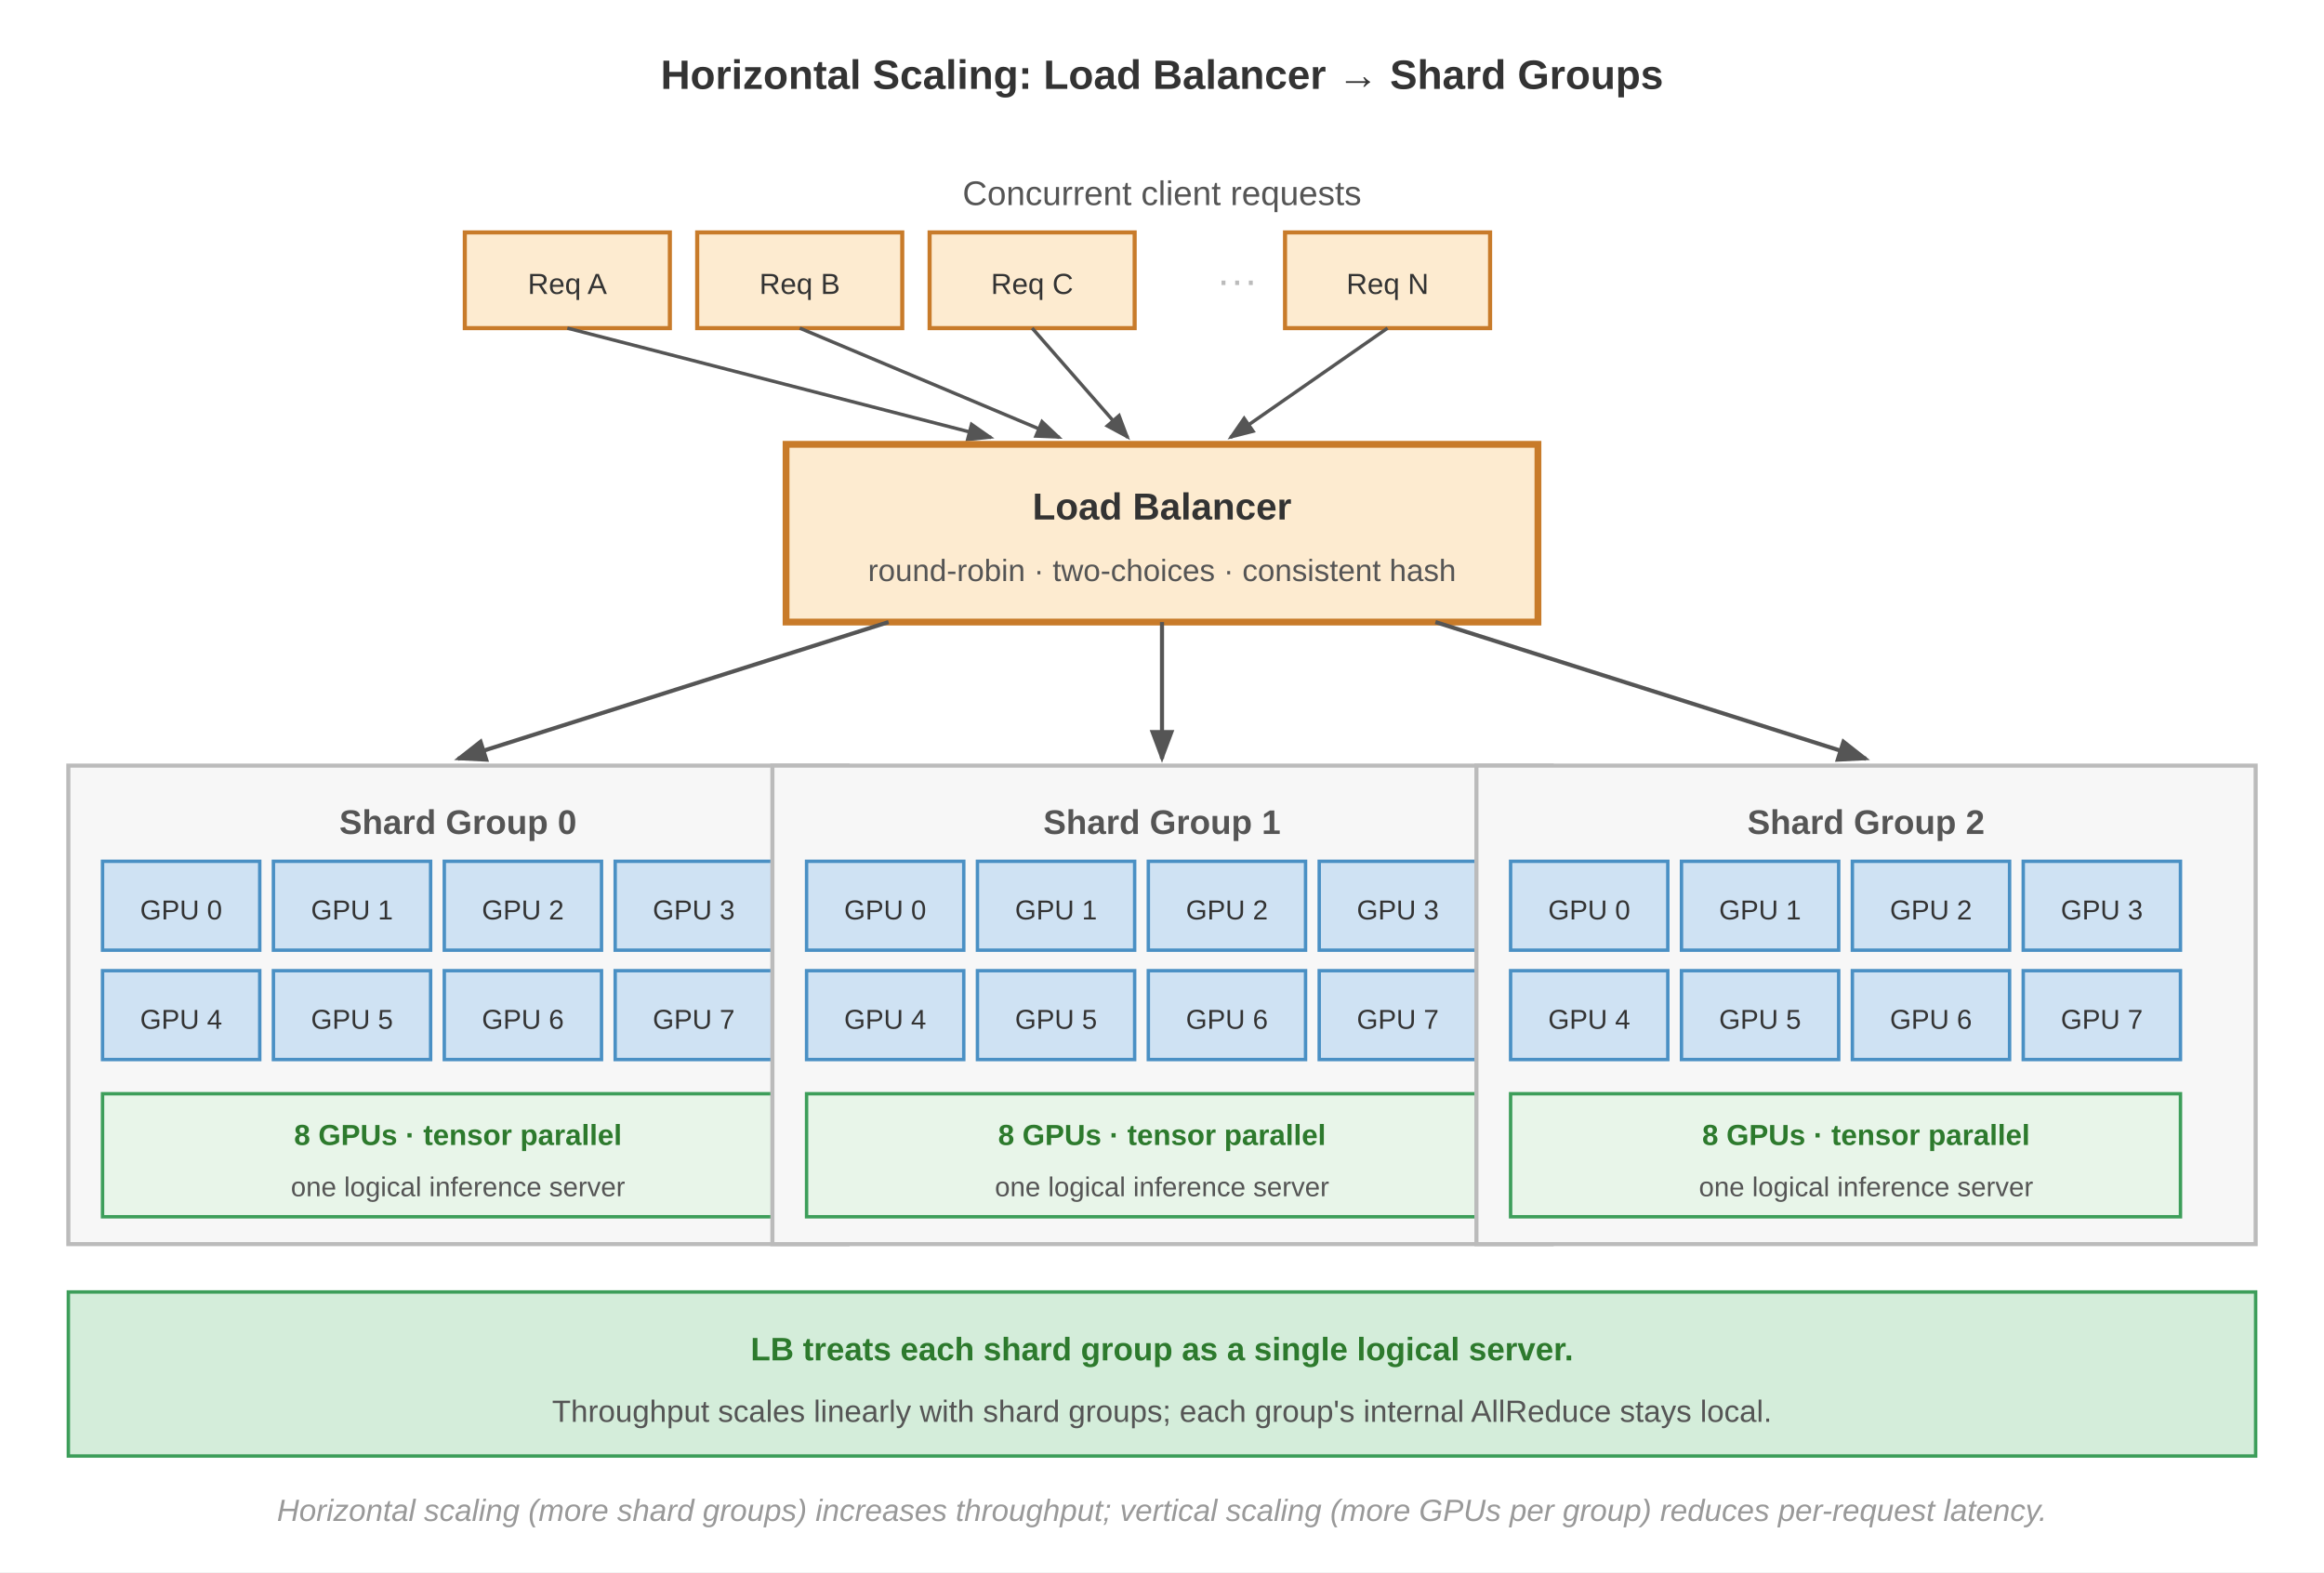
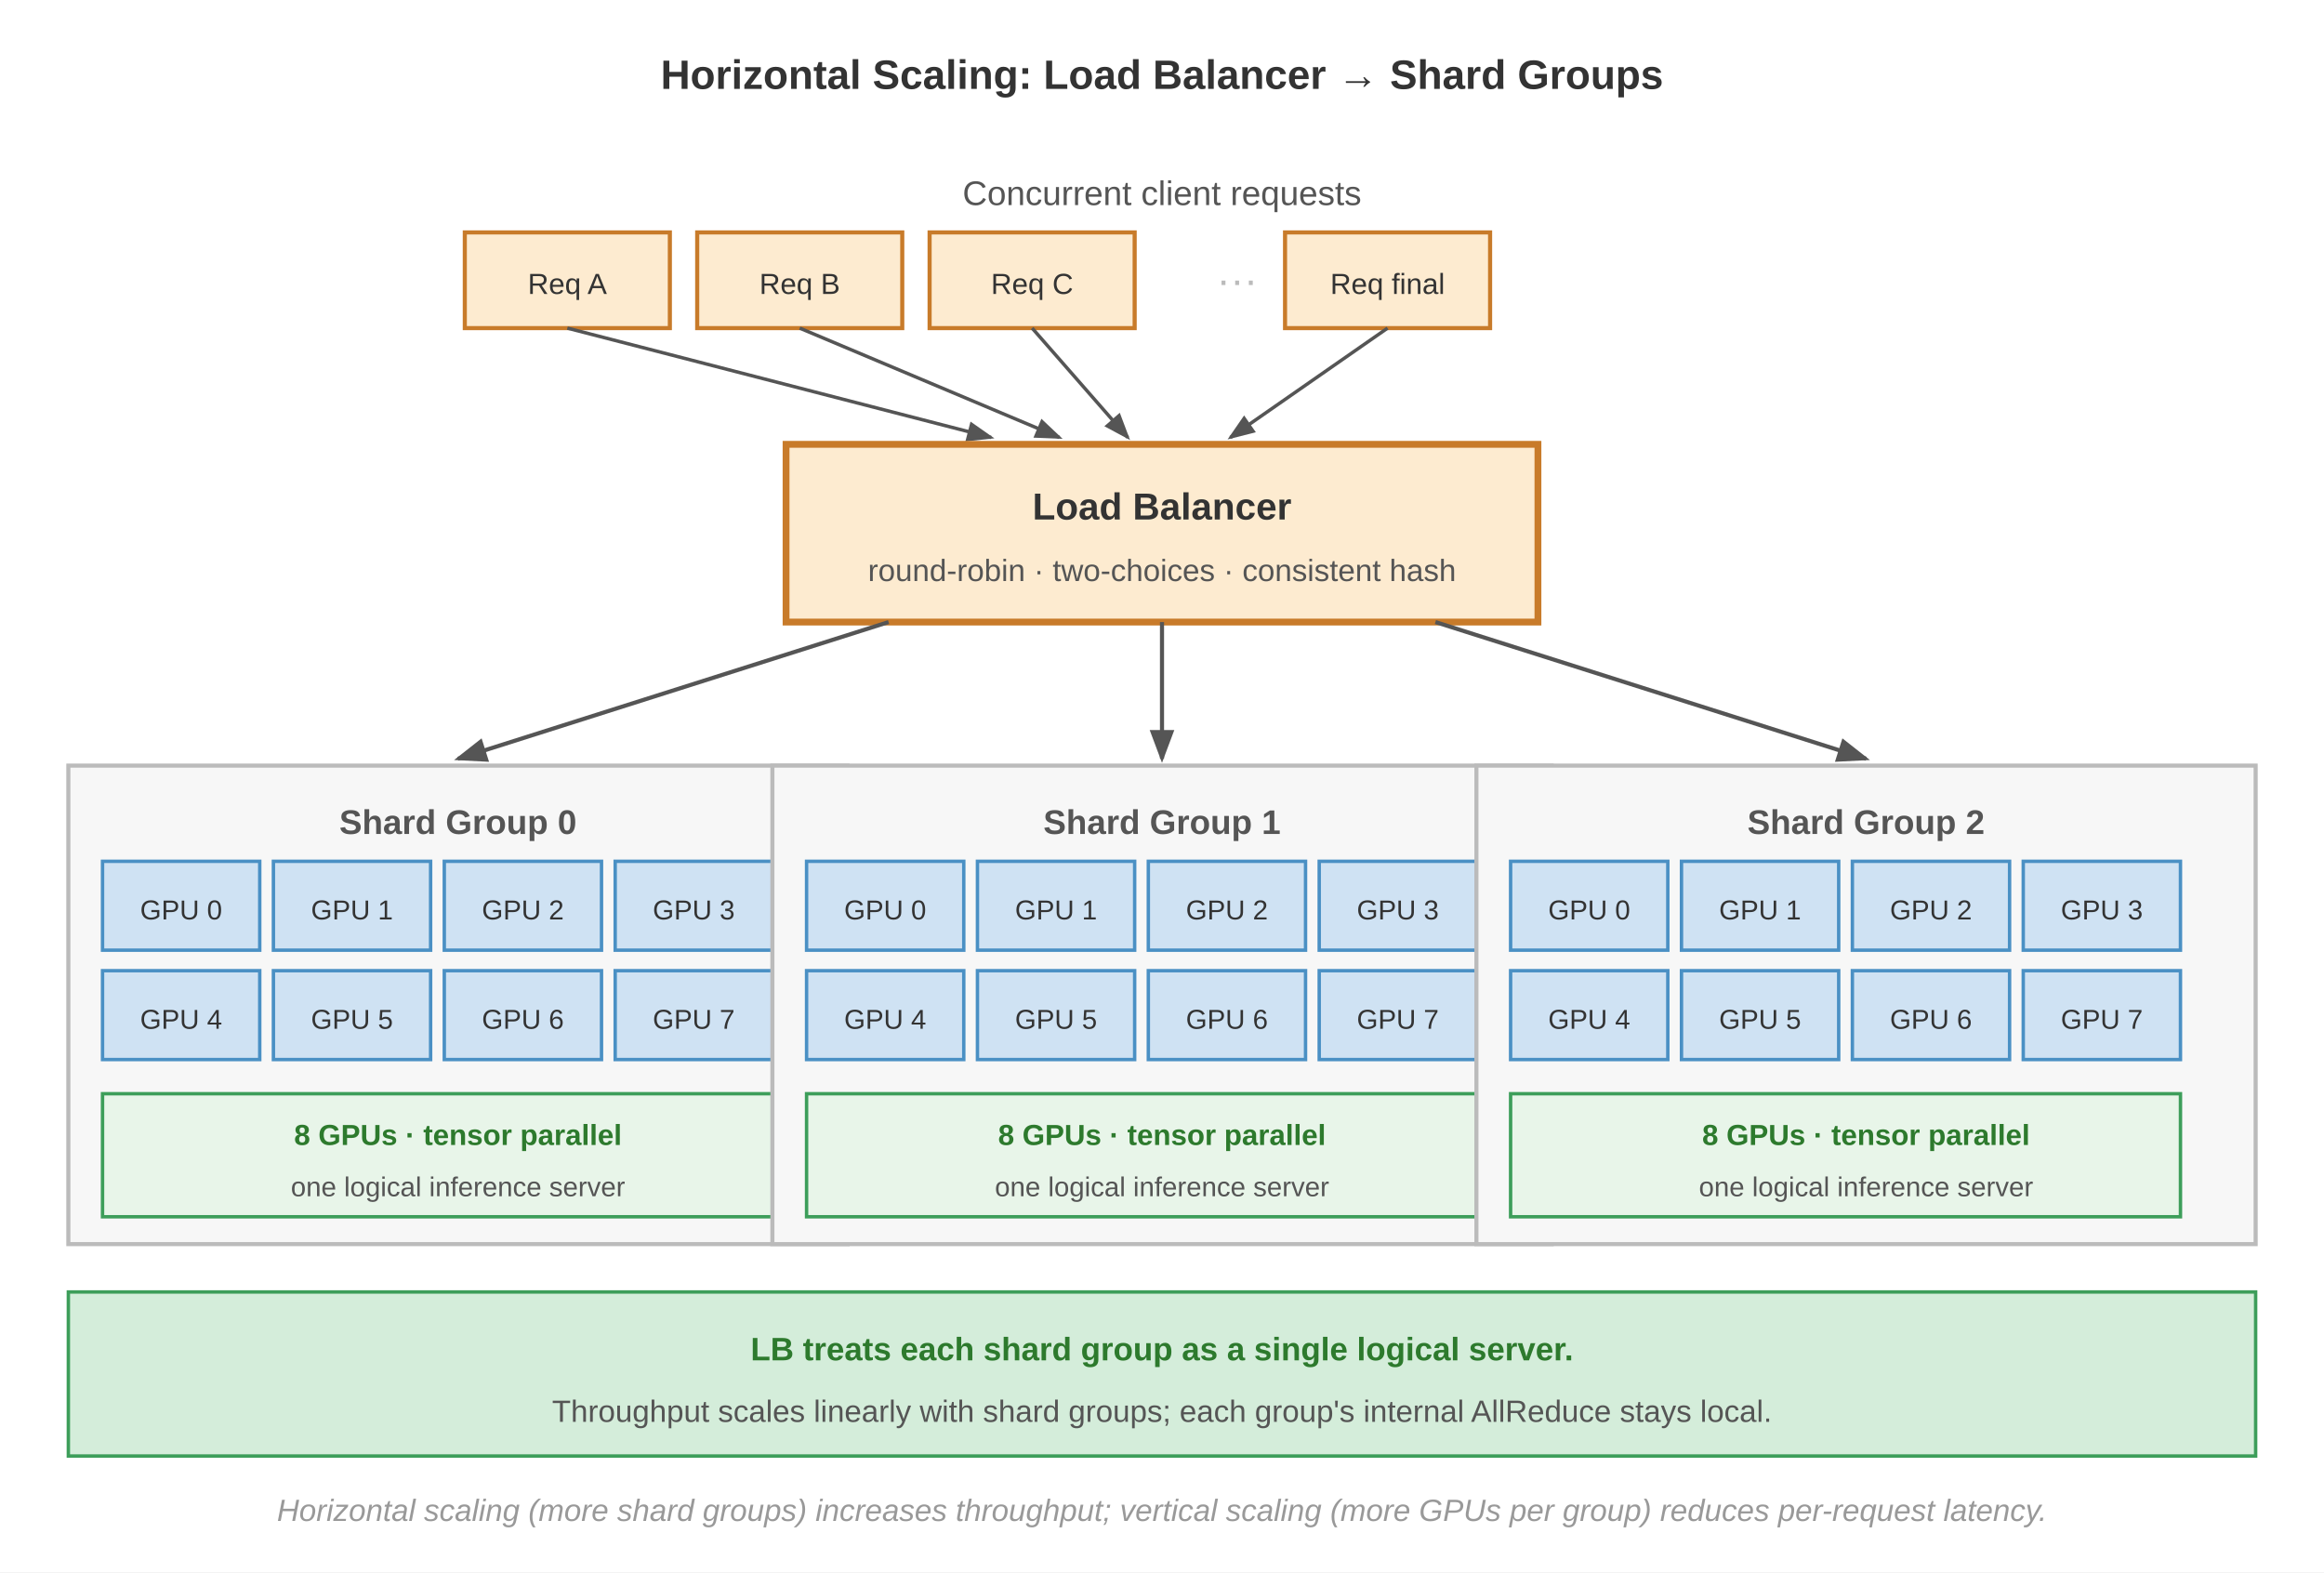
<svg xmlns="http://www.w3.org/2000/svg" font-family="Arial, Helvetica, sans-serif" viewBox="0 0 680 460">
  <defs>
    <marker id="arrow" markerWidth="8" markerHeight="6" refX="7" refY="3" orient="auto">
      <path d="M0,0 L8,3 L0,6 Z" fill="#555" />
    </marker>
    <marker id="arrow-green" markerWidth="8" markerHeight="6" refX="7" refY="3" orient="auto">
      <path d="M0,0 L8,3 L0,6 Z" fill="#3d9e5a" />
    </marker>
  </defs>
  <rect width="680" height="460" fill="#fff" />
  <text x="340" y="26" text-anchor="middle" font-size="12" font-weight="700" fill="#333">Horizontal Scaling: Load Balancer → Shard Groups</text>
  <text x="340" y="60" text-anchor="middle" font-size="10" fill="#555">Concurrent client requests</text>
  <rect x="136" y="68" width="60" height="28" fill="#fdebd0" stroke="#c87b2a" stroke-width="1.2" />
  <text x="166" y="86" text-anchor="middle" font-size="8.5" fill="#333">Req A</text>
  <rect x="204" y="68" width="60" height="28" fill="#fdebd0" stroke="#c87b2a" stroke-width="1.2" />
  <text x="234" y="86" text-anchor="middle" font-size="8.5" fill="#333">Req B</text>
  <rect x="272" y="68" width="60" height="28" fill="#fdebd0" stroke="#c87b2a" stroke-width="1.2" />
  <text x="302" y="86" text-anchor="middle" font-size="8.5" fill="#333">Req C</text>
  <text x="356" y="86" font-size="12" fill="#bbb">···</text>
  <rect x="376" y="68" width="60" height="28" fill="#fdebd0" stroke="#c87b2a" stroke-width="1.2" />
-   <text x="406" y="86" text-anchor="middle" font-size="8.5" fill="#333">Req N</text>
+   <text x="406" y="86" text-anchor="middle" font-size="8.5" fill="#333">Req final</text>
  <line x1="166" y1="96" x2="290" y2="128" stroke="#555" stroke-width="1" marker-end="url(#arrow)" />
  <line x1="234" y1="96" x2="310" y2="128" stroke="#555" stroke-width="1" marker-end="url(#arrow)" />
  <line x1="302" y1="96" x2="330" y2="128" stroke="#555" stroke-width="1" marker-end="url(#arrow)" />
  <line x1="406" y1="96" x2="360" y2="128" stroke="#555" stroke-width="1" marker-end="url(#arrow)" />
  <rect x="230" y="130" width="220" height="52" fill="#fdebd0" stroke="#c87b2a" stroke-width="2" />
  <text x="340" y="152" text-anchor="middle" font-size="11" font-weight="700" fill="#333">Load Balancer</text>
  <text x="340" y="170" text-anchor="middle" font-size="9" fill="#555">round-robin · two-choices · consistent hash</text>
  <line x1="260" y1="182" x2="134" y2="222" stroke="#555" stroke-width="1.2" marker-end="url(#arrow)" />
  <line x1="340" y1="182" x2="340" y2="222" stroke="#555" stroke-width="1.2" marker-end="url(#arrow)" />
  <line x1="420" y1="182" x2="546" y2="222" stroke="#555" stroke-width="1.2" marker-end="url(#arrow)" />
  <rect x="20" y="224" width="228" height="140" fill="#f7f7f7" stroke="#bbb" stroke-width="1.2" />
  <text x="134" y="244" text-anchor="middle" font-size="10" font-weight="700" fill="#555">Shard Group 0</text>
  <rect x="30" y="252" width="46" height="26" fill="#cfe2f3" stroke="#4a90c4" stroke-width="1" />
  <text x="53" y="269" text-anchor="middle" font-size="8" fill="#333">GPU 0</text>
  <rect x="80" y="252" width="46" height="26" fill="#cfe2f3" stroke="#4a90c4" stroke-width="1" />
  <text x="103" y="269" text-anchor="middle" font-size="8" fill="#333">GPU 1</text>
  <rect x="130" y="252" width="46" height="26" fill="#cfe2f3" stroke="#4a90c4" stroke-width="1" />
  <text x="153" y="269" text-anchor="middle" font-size="8" fill="#333">GPU 2</text>
  <rect x="180" y="252" width="46" height="26" fill="#cfe2f3" stroke="#4a90c4" stroke-width="1" />
  <text x="203" y="269" text-anchor="middle" font-size="8" fill="#333">GPU 3</text>
  <rect x="30" y="284" width="46" height="26" fill="#cfe2f3" stroke="#4a90c4" stroke-width="1" />
  <text x="53" y="301" text-anchor="middle" font-size="8" fill="#333">GPU 4</text>
  <rect x="80" y="284" width="46" height="26" fill="#cfe2f3" stroke="#4a90c4" stroke-width="1" />
  <text x="103" y="301" text-anchor="middle" font-size="8" fill="#333">GPU 5</text>
  <rect x="130" y="284" width="46" height="26" fill="#cfe2f3" stroke="#4a90c4" stroke-width="1" />
  <text x="153" y="301" text-anchor="middle" font-size="8" fill="#333">GPU 6</text>
  <rect x="180" y="284" width="46" height="26" fill="#cfe2f3" stroke="#4a90c4" stroke-width="1" />
  <text x="203" y="301" text-anchor="middle" font-size="8" fill="#333">GPU 7</text>
  <rect x="30" y="320" width="196" height="36" fill="#e8f5e9" stroke="#3d9e5a" stroke-width="1" />
  <text x="134" y="335" text-anchor="middle" font-size="8.5" font-weight="600" fill="#2d7a2d">8 GPUs · tensor parallel</text>
  <text x="134" y="350" text-anchor="middle" font-size="8" fill="#555">one logical inference server</text>
  <rect x="226" y="224" width="228" height="140" fill="#f7f7f7" stroke="#bbb" stroke-width="1.2" />
  <text x="340" y="244" text-anchor="middle" font-size="10" font-weight="700" fill="#555">Shard Group 1</text>
  <rect x="236" y="252" width="46" height="26" fill="#cfe2f3" stroke="#4a90c4" stroke-width="1" />
  <text x="259" y="269" text-anchor="middle" font-size="8" fill="#333">GPU 0</text>
  <rect x="286" y="252" width="46" height="26" fill="#cfe2f3" stroke="#4a90c4" stroke-width="1" />
  <text x="309" y="269" text-anchor="middle" font-size="8" fill="#333">GPU 1</text>
  <rect x="336" y="252" width="46" height="26" fill="#cfe2f3" stroke="#4a90c4" stroke-width="1" />
  <text x="359" y="269" text-anchor="middle" font-size="8" fill="#333">GPU 2</text>
  <rect x="386" y="252" width="46" height="26" fill="#cfe2f3" stroke="#4a90c4" stroke-width="1" />
  <text x="409" y="269" text-anchor="middle" font-size="8" fill="#333">GPU 3</text>
  <rect x="236" y="284" width="46" height="26" fill="#cfe2f3" stroke="#4a90c4" stroke-width="1" />
  <text x="259" y="301" text-anchor="middle" font-size="8" fill="#333">GPU 4</text>
  <rect x="286" y="284" width="46" height="26" fill="#cfe2f3" stroke="#4a90c4" stroke-width="1" />
  <text x="309" y="301" text-anchor="middle" font-size="8" fill="#333">GPU 5</text>
  <rect x="336" y="284" width="46" height="26" fill="#cfe2f3" stroke="#4a90c4" stroke-width="1" />
  <text x="359" y="301" text-anchor="middle" font-size="8" fill="#333">GPU 6</text>
  <rect x="386" y="284" width="46" height="26" fill="#cfe2f3" stroke="#4a90c4" stroke-width="1" />
  <text x="409" y="301" text-anchor="middle" font-size="8" fill="#333">GPU 7</text>
  <rect x="236" y="320" width="196" height="36" fill="#e8f5e9" stroke="#3d9e5a" stroke-width="1" />
  <text x="340" y="335" text-anchor="middle" font-size="8.5" font-weight="600" fill="#2d7a2d">8 GPUs · tensor parallel</text>
  <text x="340" y="350" text-anchor="middle" font-size="8" fill="#555">one logical inference server</text>
  <rect x="432" y="224" width="228" height="140" fill="#f7f7f7" stroke="#bbb" stroke-width="1.2" />
  <text x="546" y="244" text-anchor="middle" font-size="10" font-weight="700" fill="#555">Shard Group 2</text>
  <rect x="442" y="252" width="46" height="26" fill="#cfe2f3" stroke="#4a90c4" stroke-width="1" />
  <text x="465" y="269" text-anchor="middle" font-size="8" fill="#333">GPU 0</text>
  <rect x="492" y="252" width="46" height="26" fill="#cfe2f3" stroke="#4a90c4" stroke-width="1" />
  <text x="515" y="269" text-anchor="middle" font-size="8" fill="#333">GPU 1</text>
  <rect x="542" y="252" width="46" height="26" fill="#cfe2f3" stroke="#4a90c4" stroke-width="1" />
  <text x="565" y="269" text-anchor="middle" font-size="8" fill="#333">GPU 2</text>
  <rect x="592" y="252" width="46" height="26" fill="#cfe2f3" stroke="#4a90c4" stroke-width="1" />
  <text x="615" y="269" text-anchor="middle" font-size="8" fill="#333">GPU 3</text>
  <rect x="442" y="284" width="46" height="26" fill="#cfe2f3" stroke="#4a90c4" stroke-width="1" />
  <text x="465" y="301" text-anchor="middle" font-size="8" fill="#333">GPU 4</text>
  <rect x="492" y="284" width="46" height="26" fill="#cfe2f3" stroke="#4a90c4" stroke-width="1" />
  <text x="515" y="301" text-anchor="middle" font-size="8" fill="#333">GPU 5</text>
  <rect x="542" y="284" width="46" height="26" fill="#cfe2f3" stroke="#4a90c4" stroke-width="1" />
  <text x="565" y="301" text-anchor="middle" font-size="8" fill="#333">GPU 6</text>
  <rect x="592" y="284" width="46" height="26" fill="#cfe2f3" stroke="#4a90c4" stroke-width="1" />
  <text x="615" y="301" text-anchor="middle" font-size="8" fill="#333">GPU 7</text>
  <rect x="442" y="320" width="196" height="36" fill="#e8f5e9" stroke="#3d9e5a" stroke-width="1" />
  <text x="546" y="335" text-anchor="middle" font-size="8.5" font-weight="600" fill="#2d7a2d">8 GPUs · tensor parallel</text>
  <text x="546" y="350" text-anchor="middle" font-size="8" fill="#555">one logical inference server</text>
  <rect x="20" y="378" width="640" height="48" fill="#d4edda" stroke="#3d9e5a" stroke-width="1" />
  <text x="340" y="398" text-anchor="middle" font-size="9.5" font-weight="700" fill="#2d7a2d">LB treats each shard group as a single logical server.</text>
  <text x="340" y="416" text-anchor="middle" font-size="9" fill="#555">Throughput scales linearly with shard groups; each group's internal AllReduce stays local.</text>
  <text x="340" y="445" text-anchor="middle" font-size="9" font-style="italic" fill="#999">Horizontal scaling (more shard groups) increases throughput; vertical scaling (more GPUs per group) reduces per-request latency.</text>
</svg>
